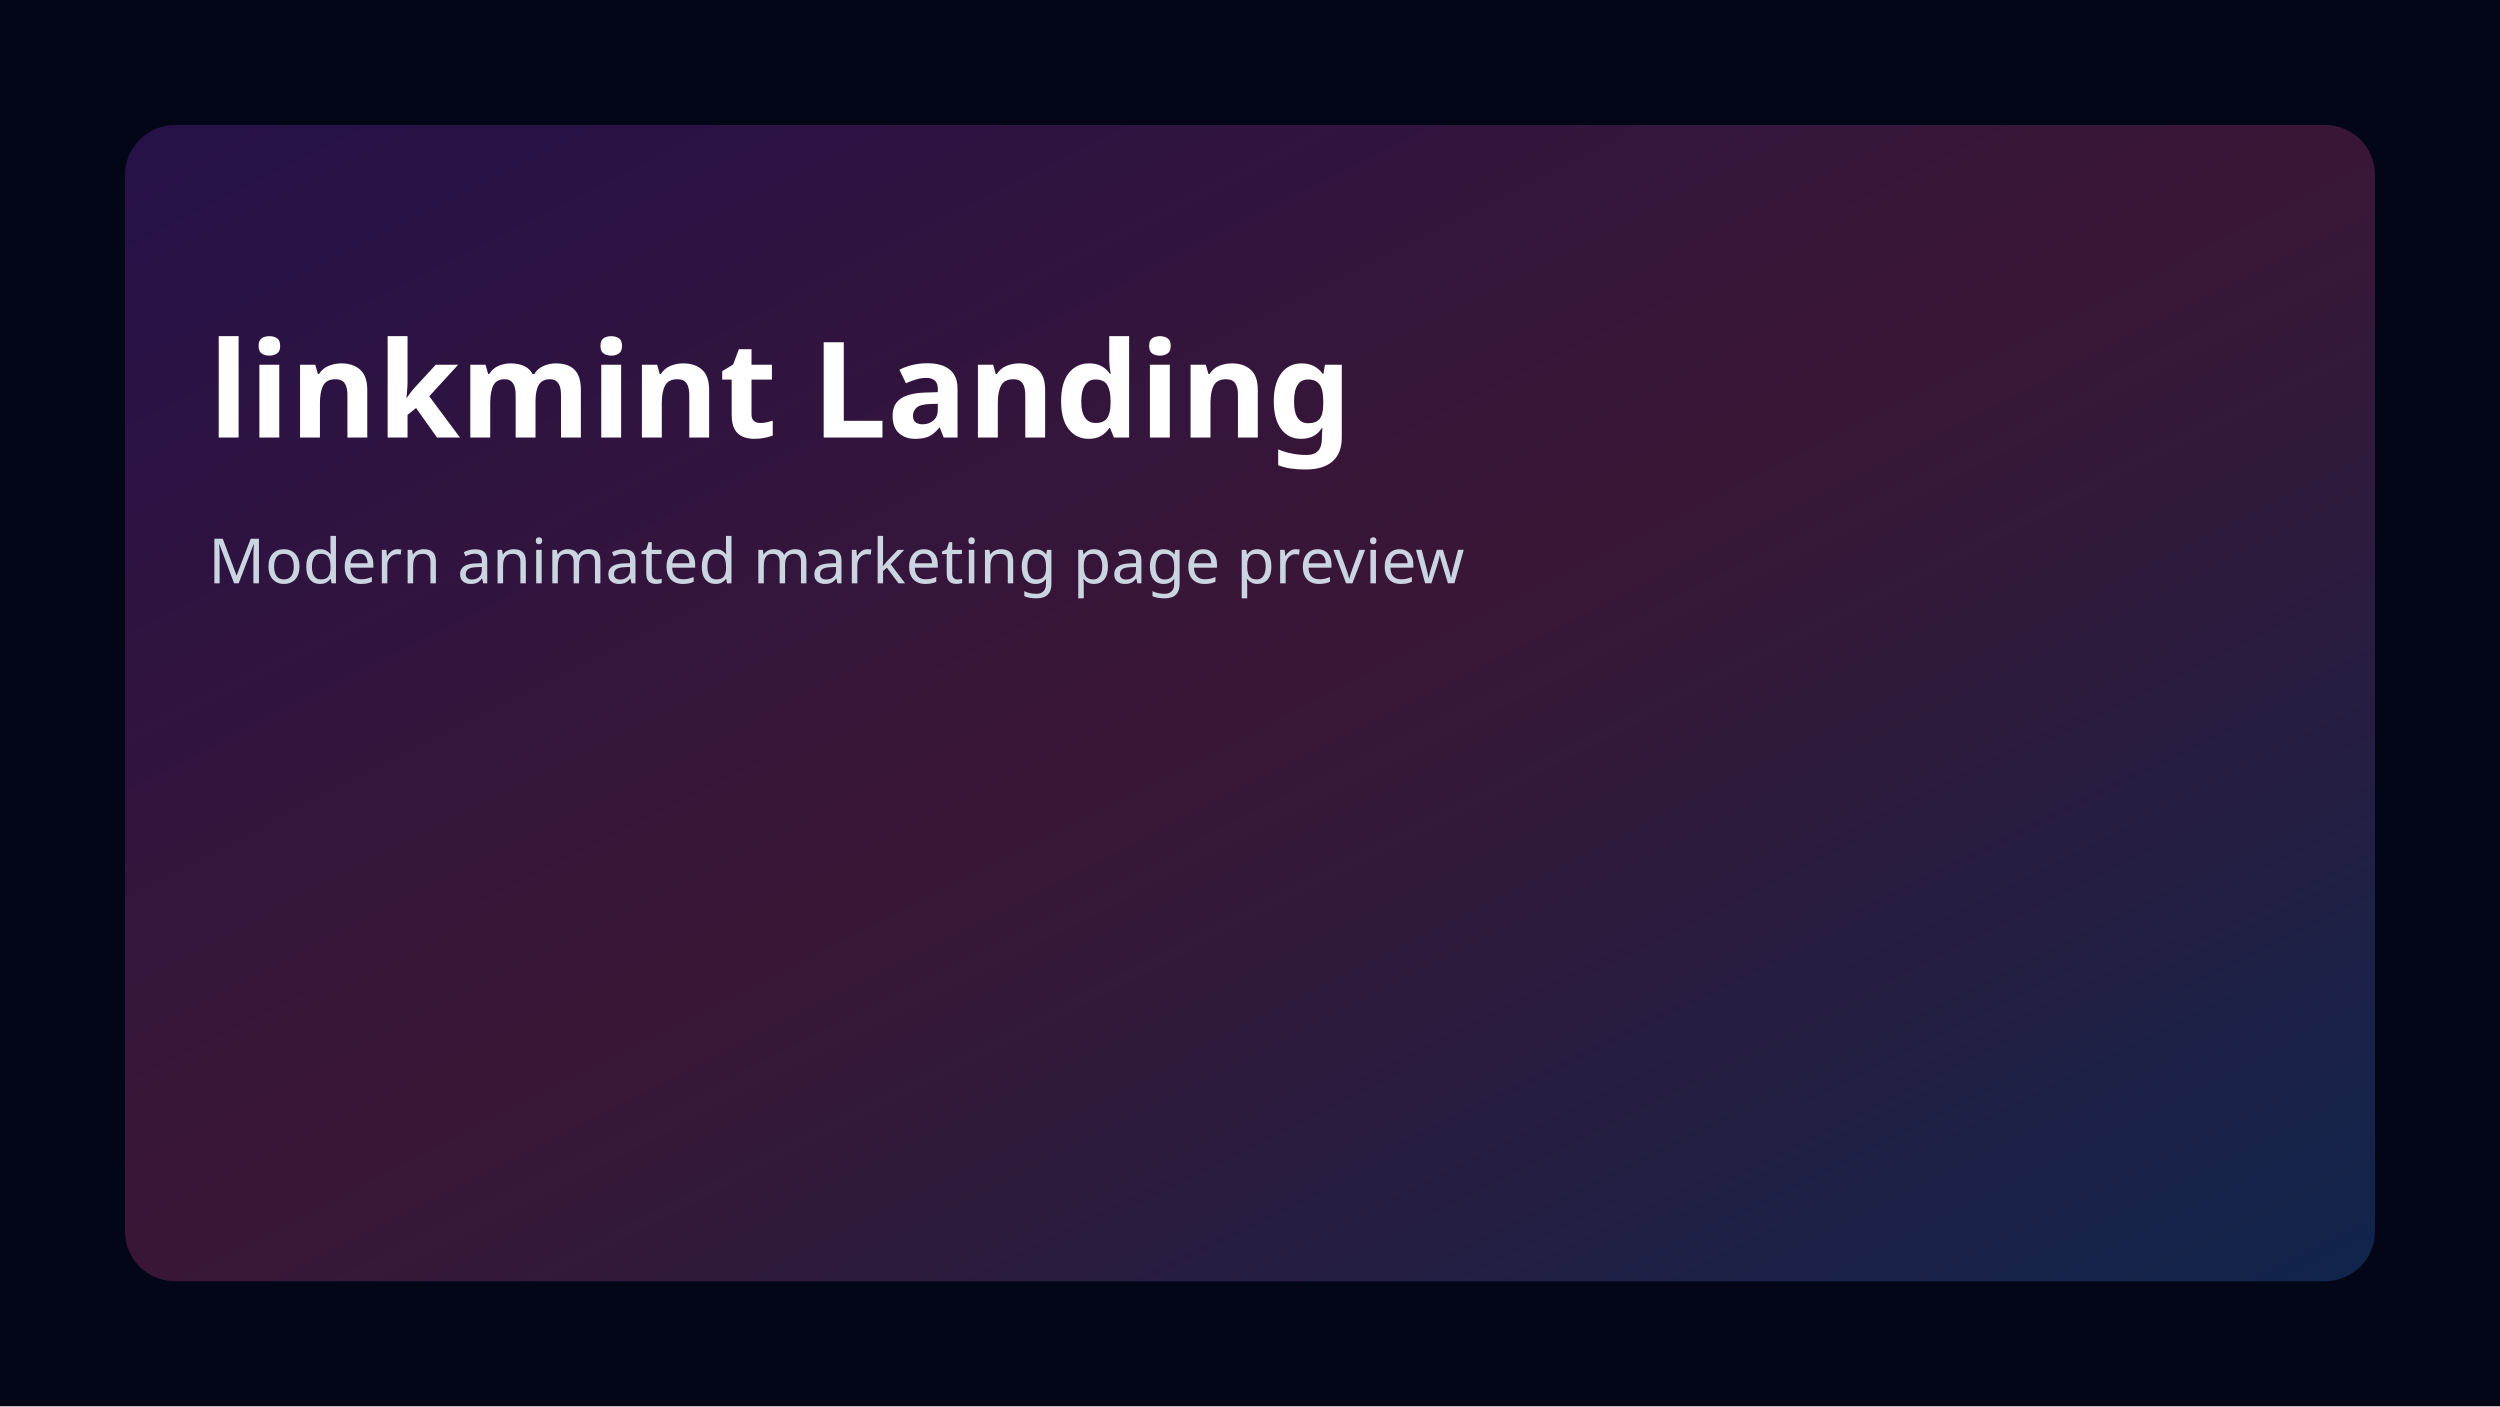
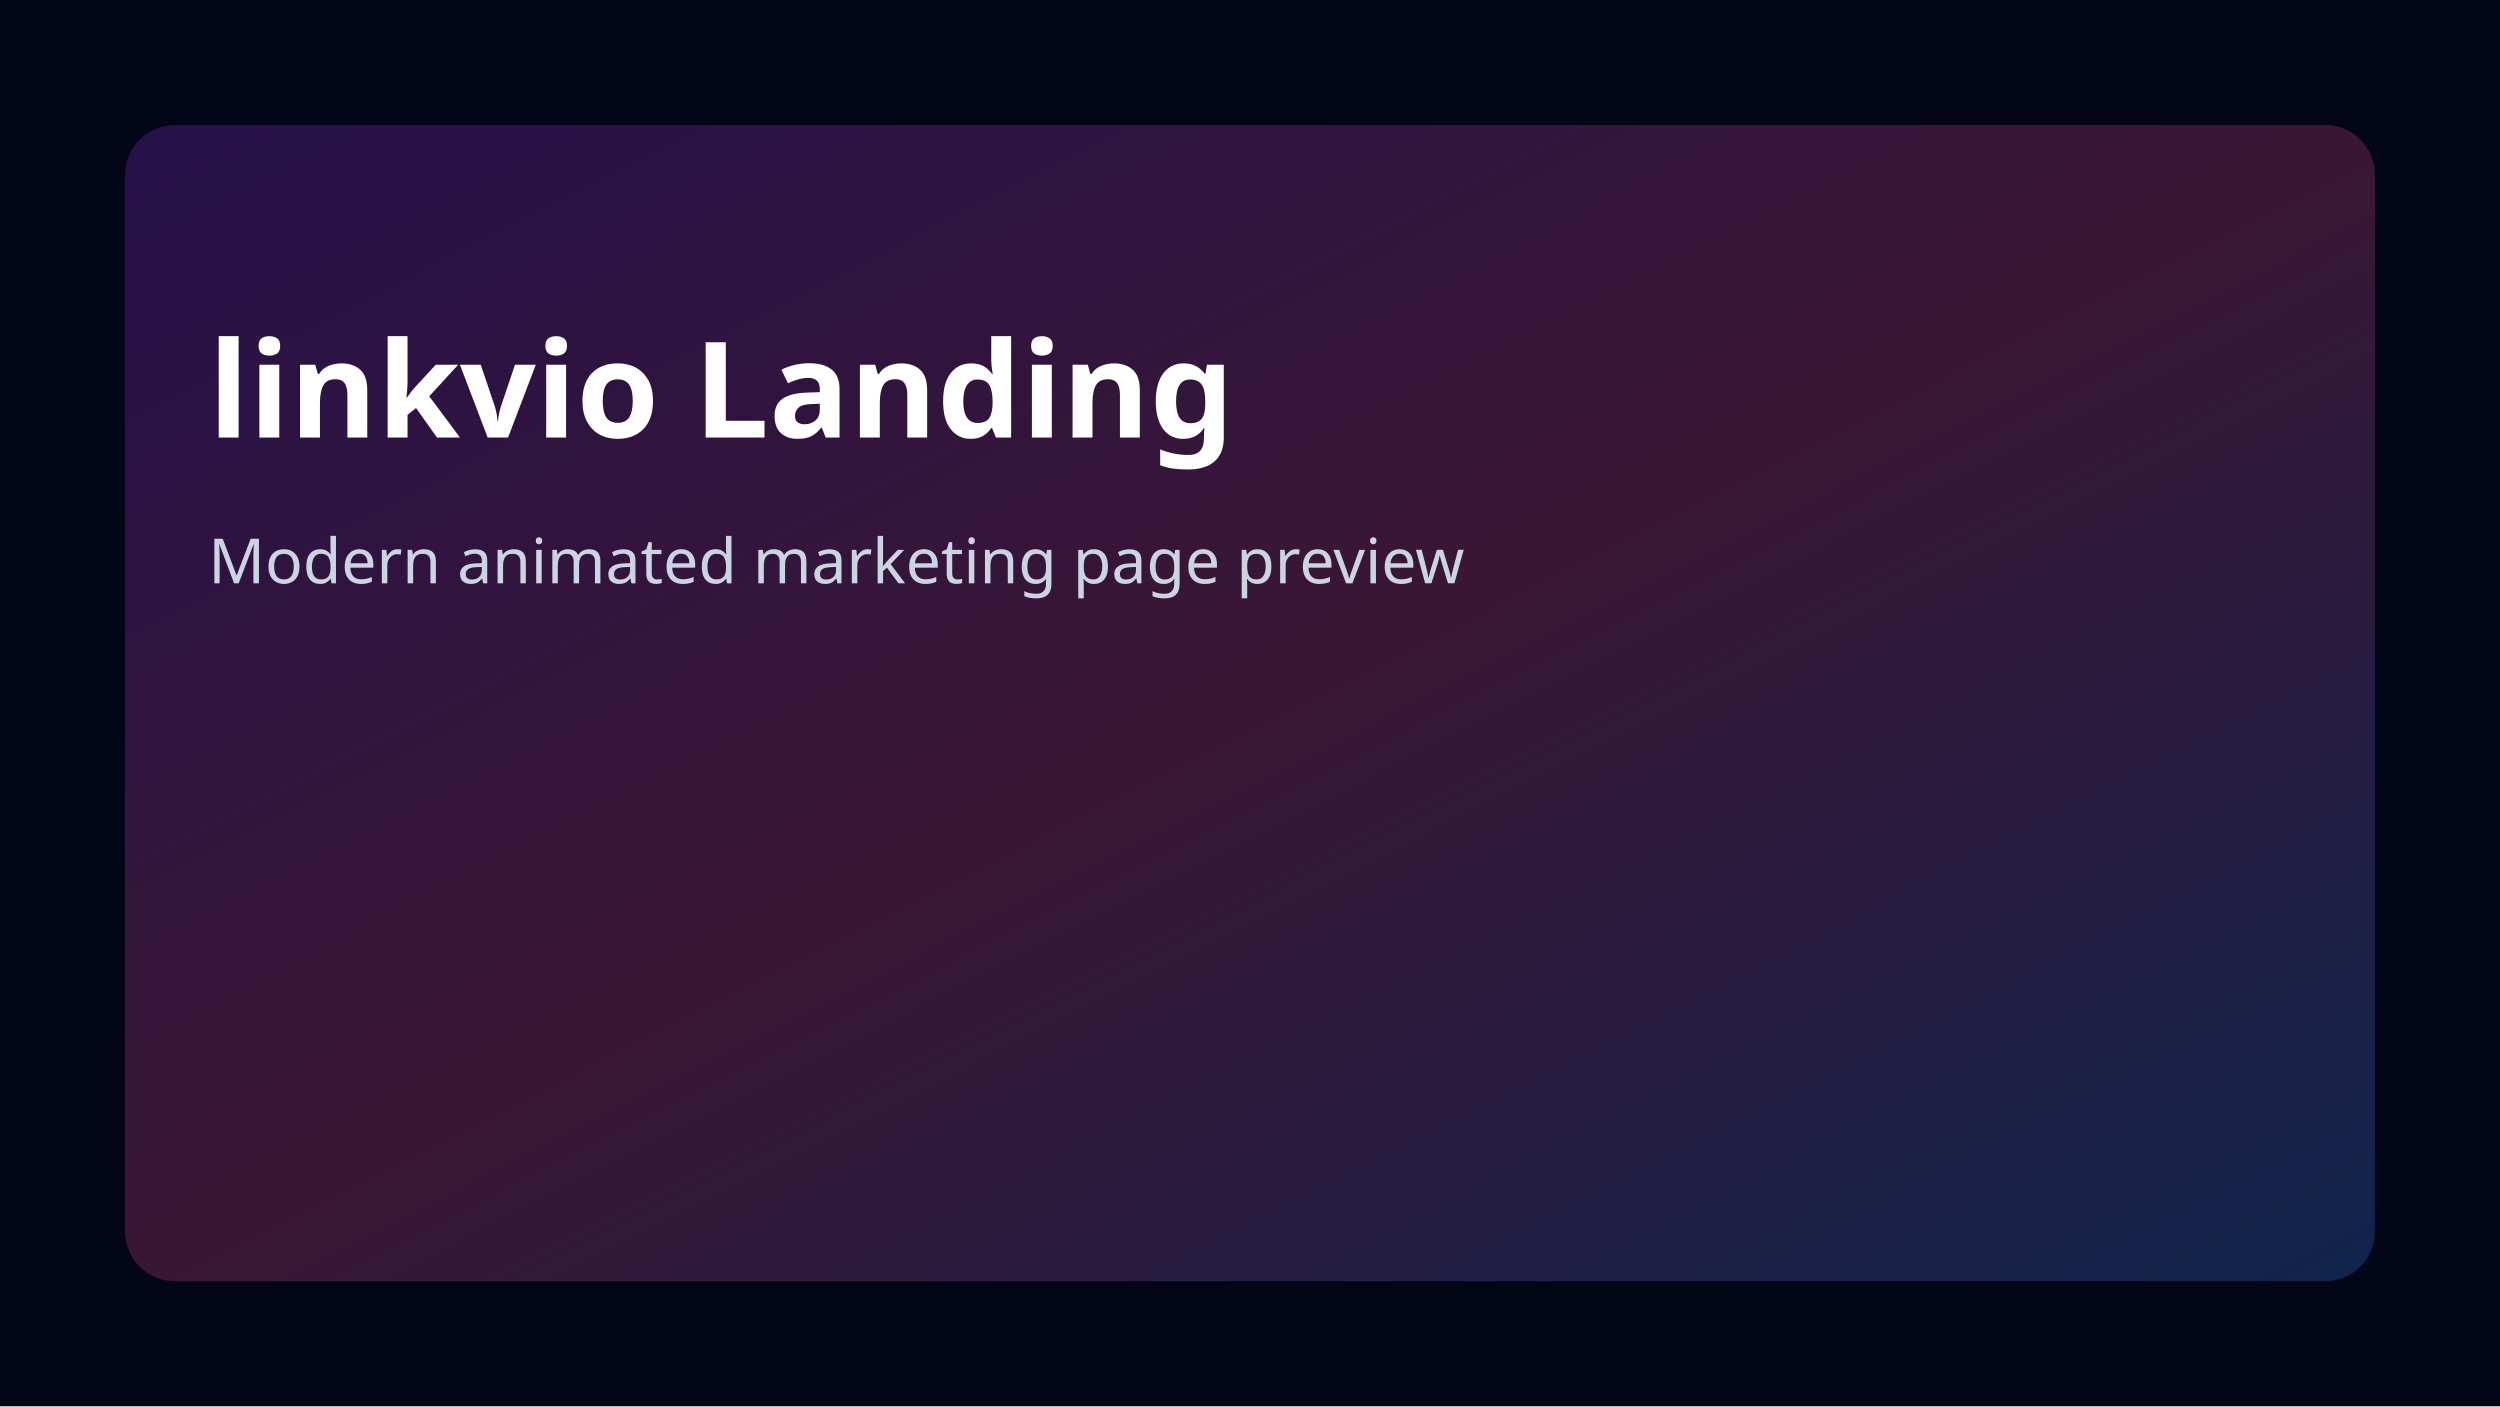
<svg xmlns="http://www.w3.org/2000/svg" width="1200" height="675" viewBox="0 0 1200 675">
  <defs>
    <linearGradient id="g" x1="0" y1="0" x2="1" y2="1">
      <stop offset="0%" stop-color="#9333ea" />
      <stop offset="50%" stop-color="#ec4899" />
      <stop offset="100%" stop-color="#3b82f6" />
    </linearGradient>
  </defs>
  <rect width="1200" height="675" fill="#020617" />
  <rect x="60" y="60" width="1080" height="555" rx="24" fill="url(#g)" opacity="0.24" />
-   <text x="100" y="210" fill="#ffffff" font-family="Segoe UI" font-size="64" font-weight="700">linkmint Landing</text>
+   <text x="100" y="210" fill="#ffffff" font-family="Segoe UI" font-size="64" font-weight="700">linkvio Landing</text>
  <text x="100" y="280" fill="#cbd5e1" font-family="Segoe UI" font-size="30">Modern animated marketing page preview</text>
</svg>
